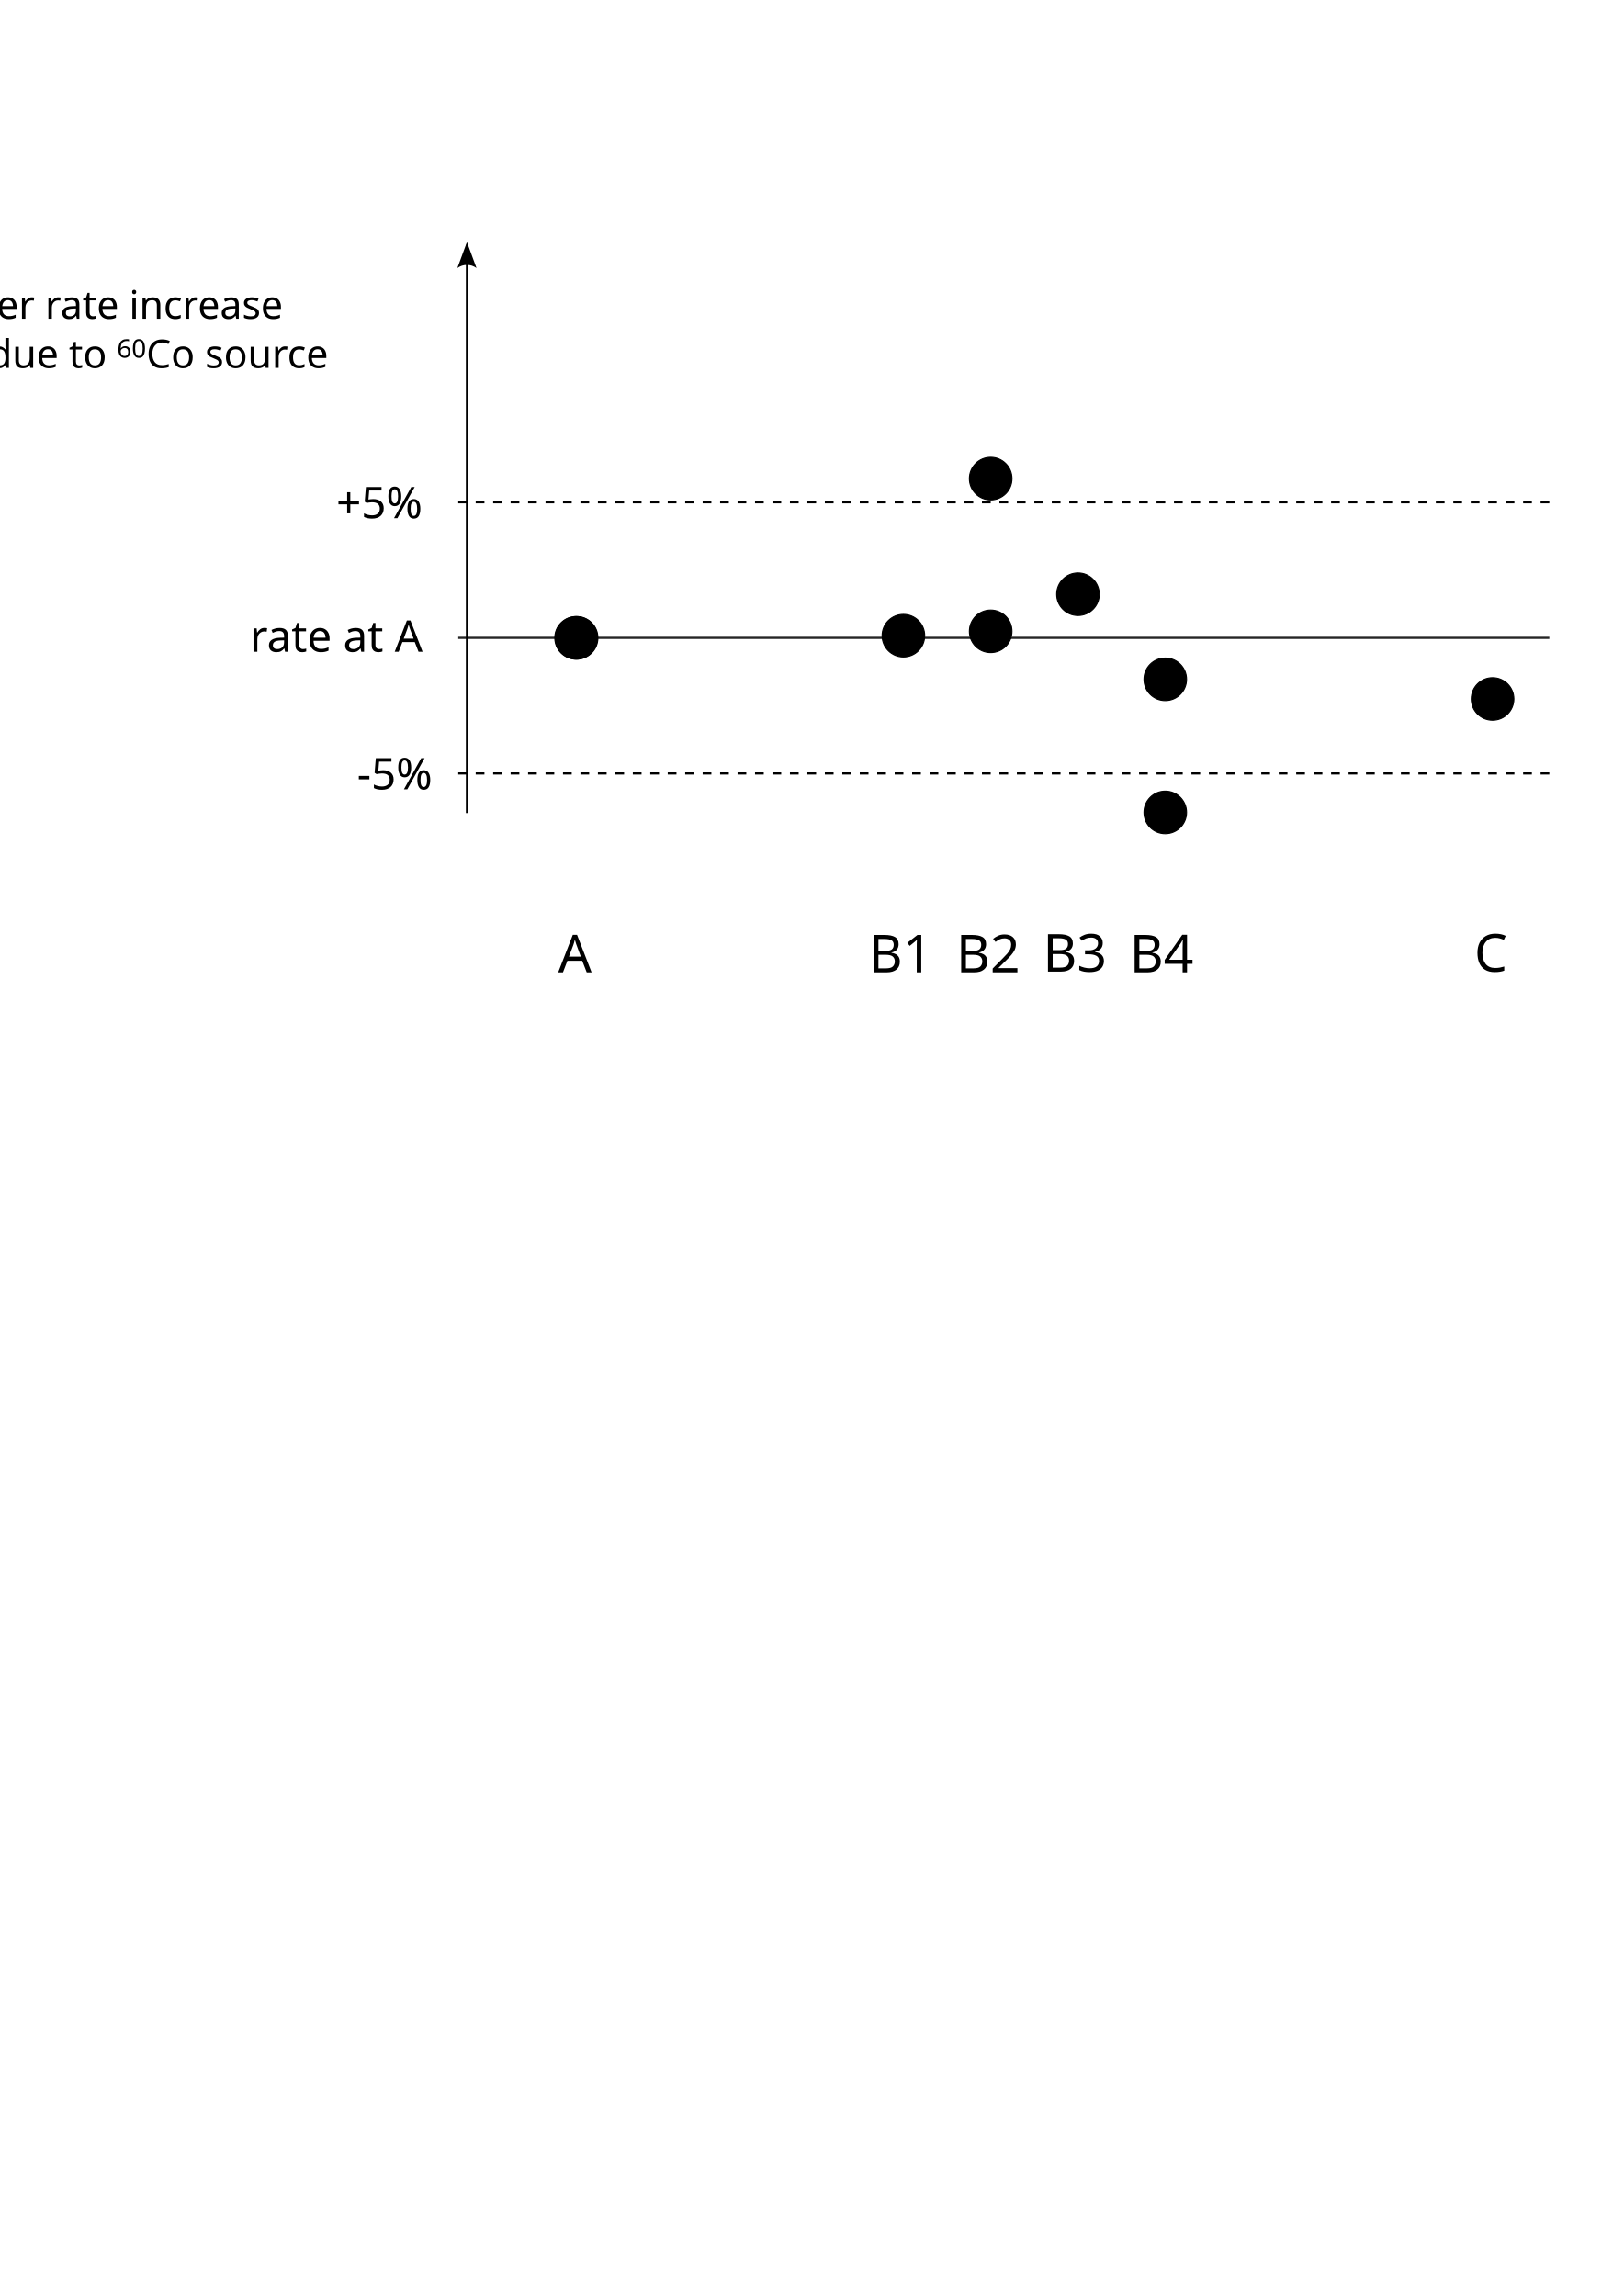
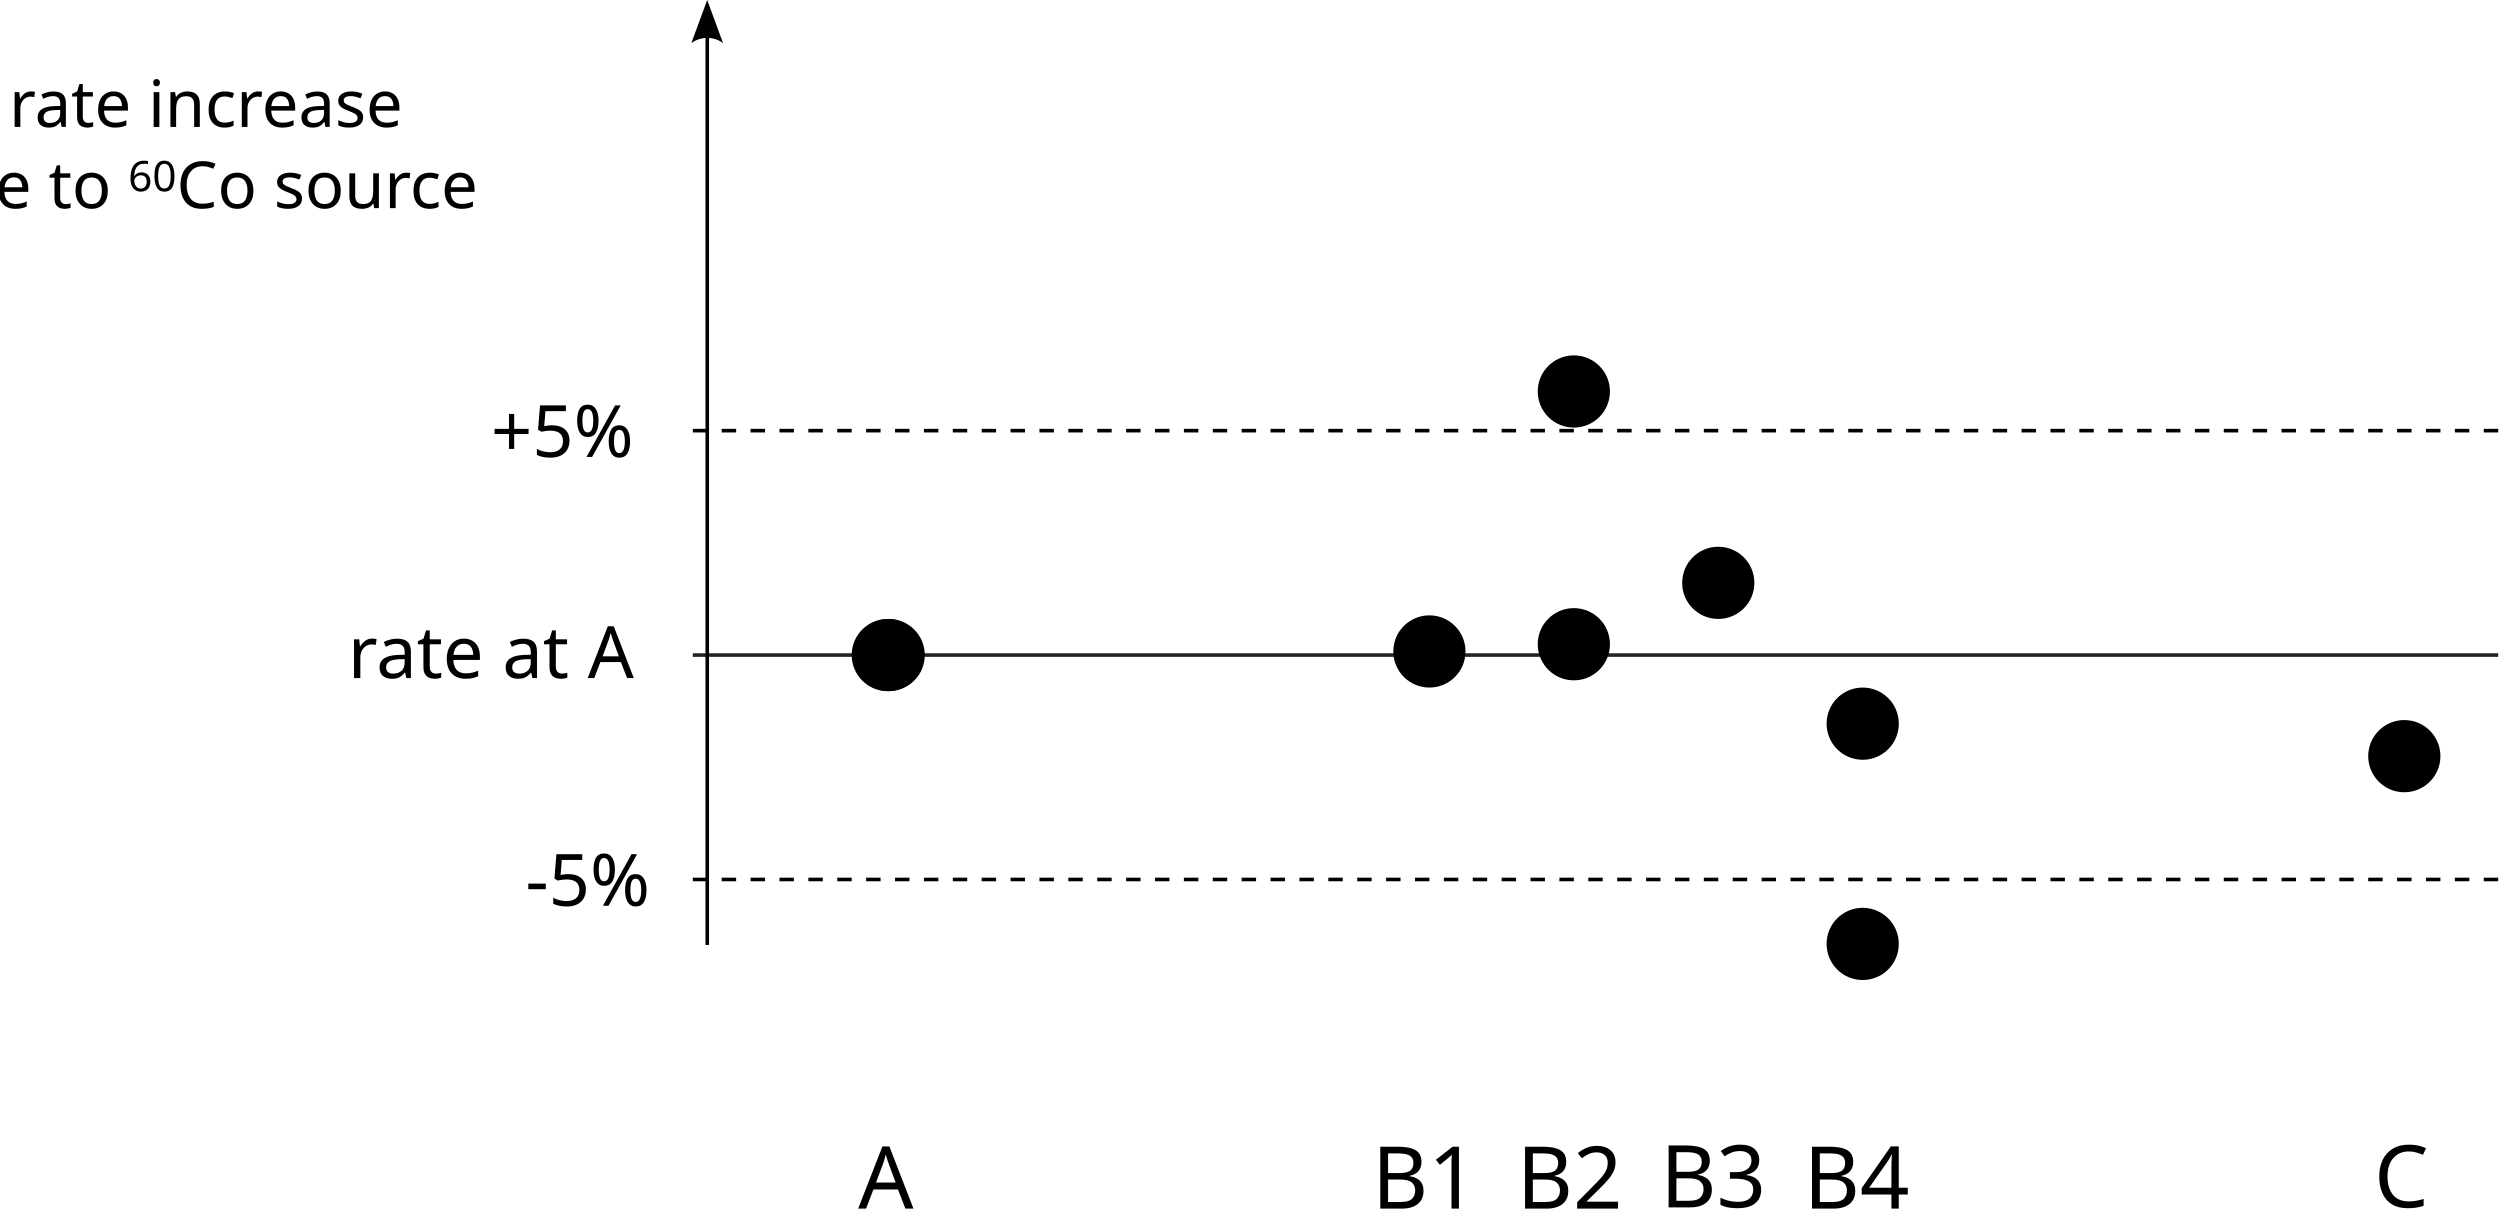
- <svg xmlns="http://www.w3.org/2000/svg" xmlns:xlink="http://www.w3.org/1999/xlink" width="744.094" height="1052.362" id="svg2" version="1.1">
+ <svg xmlns="http://www.w3.org/2000/svg" xmlns:xlink="http://www.w3.org/1999/xlink" width="692.375" height="334.721" id="svg2" version="1.1">
  <defs id="defs4">
-     <marker orient="auto" refY="0.0" refX="0.0" id="Arrow2Lstart" style="overflow:visible">
-       <path id="path3900" style="fill-rule:evenodd;stroke-width:0.625;stroke-linejoin:round" d="M 8.719,4.034 L -2.207,0.016 L 8.719,-4.002 C 6.973,-1.63 6.983,1.616 8.719,4.034 z " transform="scale(1.1) translate(1,0)" />
+     <marker orient="auto" refY="0" refX="0" id="Arrow2Lstart" style="overflow:visible">
+       <path id="path3900" style="fill-rule:evenodd;stroke-width:0.625;stroke-linejoin:round" d="M 8.719,4.034 -2.207,0.016 8.719,-4.002 c -1.745,2.372 -1.735,5.617 -6e-7,8.035 z" transform="matrix(1.1,0,0,1.1,1.1,0)" />
    </marker>
-     <marker orient="auto" refY="0.0" refX="0.0" id="Arrow1Lstart" style="overflow:visible">
-       <path id="path3882" d="M 0.0,0.0 L 5.0,-5.0 L -12.5,0.0 L 5.0,5.0 L 0.0,0.0 z " style="fill-rule:evenodd;stroke:#000000;stroke-width:1.0pt" transform="scale(0.8) translate(12.5,0)" />
+     <marker orient="auto" refY="0" refX="0" id="Arrow1Lstart" style="overflow:visible">
+       <path id="path3882" d="M 0,0 5,-5 -12.5,0 5,5 0,0 z" style="fill-rule:evenodd;stroke:#000000;stroke-width:1pt" transform="matrix(0.8,0,0,0.8,10,0)" />
    </marker>
  </defs>
-   <g id="layer1">
+   <g id="layer1" transform="translate(-18.125,-110.9433)">
    <path style="fill:none;stroke:#000000;stroke-width:0.992;stroke-linecap:butt;stroke-linejoin:miter;stroke-miterlimit:4;stroke-opacity:1;stroke-dasharray:none;marker-start:url(#Arrow2Lstart)" d="m 214,112.261 0,260.397" id="path2987" />
-     <path style="fill:none;stroke:none" id="path2989" d="m 240,302.362 a 30,30 0 1 1 -60,0 30,30 0 1 1 60,0 z" transform="translate(113.5122,-5)" />
-     <path style="fill:#000000;fill-opacity:1;stroke:#000000;stroke-opacity:1" id="path2991" d="m 280,252.362 a 20,20 0 1 1 -40,0 20,20 0 1 1 40,0 z" transform="matrix(0.4878049,0,0,0.4878049,137.4146,169.2587)" />
+     <path style="fill:none;stroke:none" id="path2989" d="m 240,302.362 c 0,16.569 -13.431,30 -30,30 -16.569,0 -30,-13.431 -30,-30 0,-16.569 13.431,-30 30,-30 16.569,0 30,13.431 30,30 z" transform="translate(113.5122,-5)" />
+     <path style="fill:#000000;fill-opacity:1;stroke:#000000;stroke-opacity:1" id="path2991" d="m 280,252.362 c 0,11.046 -8.954,20 -20,20 -11.046,0 -20,-8.954 -20,-20 0,-11.046 8.954,-20 20,-20 11.046,0 20,8.954 20,20 z" transform="matrix(0.4878049,0,0,0.4878049,137.4146,169.2587)" />
    <use x="0" y="0" xlink:href="#path2991" id="use3761" transform="translate(149.7561,-1.000002)" width="744.094" height="1052.362" />
    <use x="0" y="0" xlink:href="#path2991" id="use3763" transform="translate(229.7561,-20)" width="744.094" height="1052.362" />
    <use x="0" y="0" xlink:href="#path2991" id="use3765" transform="translate(-0.2439028,0)" width="744.094" height="1052.362" />
    <use x="0" y="0" xlink:href="#path2991" transform="translate(269.7561,80)" id="use3767" width="744.094" height="1052.362" />
    <use x="0" y="0" xlink:href="#path2991" transform="translate(269.7561,19)" id="use3769" width="744.094" height="1052.362" />
    <use x="0" y="0" xlink:href="#path2991" transform="translate(189.7561,-73)" id="use3771" width="744.094" height="1052.362" />
    <use x="0" y="0" xlink:href="#path2991" transform="translate(189.7561,-3.000002)" id="use3775" width="744.094" height="1052.362" />
    <use x="0" y="0" xlink:href="#path2991" transform="translate(419.7561,28)" id="use3777" width="744.094" height="1052.362" />
    <path style="fill:none;stroke:#000000;stroke-width:1;stroke-linecap:butt;stroke-linejoin:miter;stroke-miterlimit:4;stroke-opacity:1;stroke-dasharray:4, 4;stroke-dashoffset:0" d="m 210,230.212 500,0" id="path3779" />
    <path style="fill:none;stroke:#000000;stroke-width:1;stroke-linecap:butt;stroke-linejoin:miter;stroke-miterlimit:4;stroke-opacity:1;stroke-dasharray:4, 4;stroke-dashoffset:0" d="m 210,354.512 500,0" id="path3779-2" />
    <path style="fill:none;stroke:#000000;stroke-width:1px;stroke-linecap:butt;stroke-linejoin:miter;stroke-opacity:0.854" d="m 210,292.362 500,0" id="path3779-2-6" />
    <text xml:space="preserve" style="font-size:40px;font-style:normal;font-weight:normal;line-height:125%;letter-spacing:0px;word-spacing:0px;fill:#000000;fill-opacity:1;stroke:none;font-family:Sans" x="154.107" y="237.492" id="text3836">
      <tspan id="tspan3838" x="154.107" y="237.492" style="font-size:20px">+5%</tspan>
    </text>
    <text xml:space="preserve" style="font-size:40px;font-style:normal;font-weight:normal;line-height:125%;letter-spacing:0px;word-spacing:0px;fill:#000000;fill-opacity:1;stroke:none;font-family:Sans" x="114.469" y="298.726" id="text3840">
      <tspan id="tspan3842" x="114.469" y="298.726" style="font-size:20px">rate at A</tspan>
    </text>
    <text xml:space="preserve" style="font-size:40px;font-style:normal;font-weight:normal;line-height:125%;letter-spacing:0px;word-spacing:0px;fill:#000000;fill-opacity:1;stroke:none;font-family:Sans" x="163.639" y="361.792" id="text3844">
      <tspan id="tspan3846" x="163.639" y="361.792" style="font-size:20px">-5%</tspan>
    </text>
    <text xml:space="preserve" style="font-size:40px;font-style:normal;font-weight:normal;line-height:125%;letter-spacing:0px;word-spacing:0px;fill:#000000;fill-opacity:1;stroke:none;font-family:Sans" x="255.797" y="445.665" id="text3848">
      <tspan id="tspan3850" x="255.797" y="445.665" style="font-size:24px">A</tspan>
    </text>
    <text xml:space="preserve" style="font-size:40px;font-style:normal;font-weight:normal;line-height:125%;letter-spacing:0px;word-spacing:0px;fill:#000000;fill-opacity:1;stroke:none;font-family:Sans" x="398.068" y="445.665" id="text3852">
      <tspan id="tspan3854" x="398.068" y="445.665" style="font-size:24px">B1</tspan>
    </text>
    <text xml:space="preserve" style="font-size:40px;font-style:normal;font-weight:normal;line-height:125%;letter-spacing:0px;word-spacing:0px;fill:#000000;fill-opacity:1;stroke:none;font-family:Sans" x="438.162" y="445.665" id="text3856">
      <tspan id="tspan3858" x="438.162" y="445.665" style="font-size:24px">B2</tspan>
    </text>
    <text xml:space="preserve" style="font-size:40px;font-style:normal;font-weight:normal;line-height:125%;letter-spacing:0px;word-spacing:0px;fill:#000000;fill-opacity:1;stroke:none;font-family:Sans" x="477.922" y="445.325" id="text3860">
      <tspan id="tspan3862" x="477.922" y="445.325" style="font-size:24px">B3</tspan>
    </text>
    <text xml:space="preserve" style="font-size:40px;font-style:normal;font-weight:normal;line-height:125%;letter-spacing:0px;word-spacing:0px;fill:#000000;fill-opacity:1;stroke:none;font-family:Sans" x="517.635" y="445.665" id="text3864">
      <tspan id="tspan3866" x="517.635" y="445.665" style="font-size:24px">B4</tspan>
    </text>
    <text xml:space="preserve" style="font-size:40px;font-style:normal;font-weight:normal;line-height:125%;letter-spacing:0px;word-spacing:0px;fill:#000000;fill-opacity:1;stroke:none;font-family:Sans" x="675.598" y="445.325" id="text3868">
      <tspan id="tspan3870" x="675.598" y="445.325" style="font-size:24px">C</tspan>
    </text>
    <text xml:space="preserve" style="font-size:40px;font-style:normal;font-weight:normal;text-align:end;line-height:125%;letter-spacing:0px;word-spacing:0px;text-anchor:end;fill:#000000;fill-opacity:1;stroke:none;font-family:Sans" x="202.458" y="146.094" id="text3872">
      <tspan id="tspan3874" x="202.458" y="146.094" style="font-size:18px;text-align:end;text-anchor:end">trigger rate increase</tspan>
      <tspan x="202.458" y="168.594" id="tspan3876" style="font-size:18px;text-align:end;text-anchor:end">due to <tspan style="font-size:65.001%;baseline-shift:super" id="tspan4322">60</tspan>Co source</tspan>
    </text>
  </g>
</svg>
